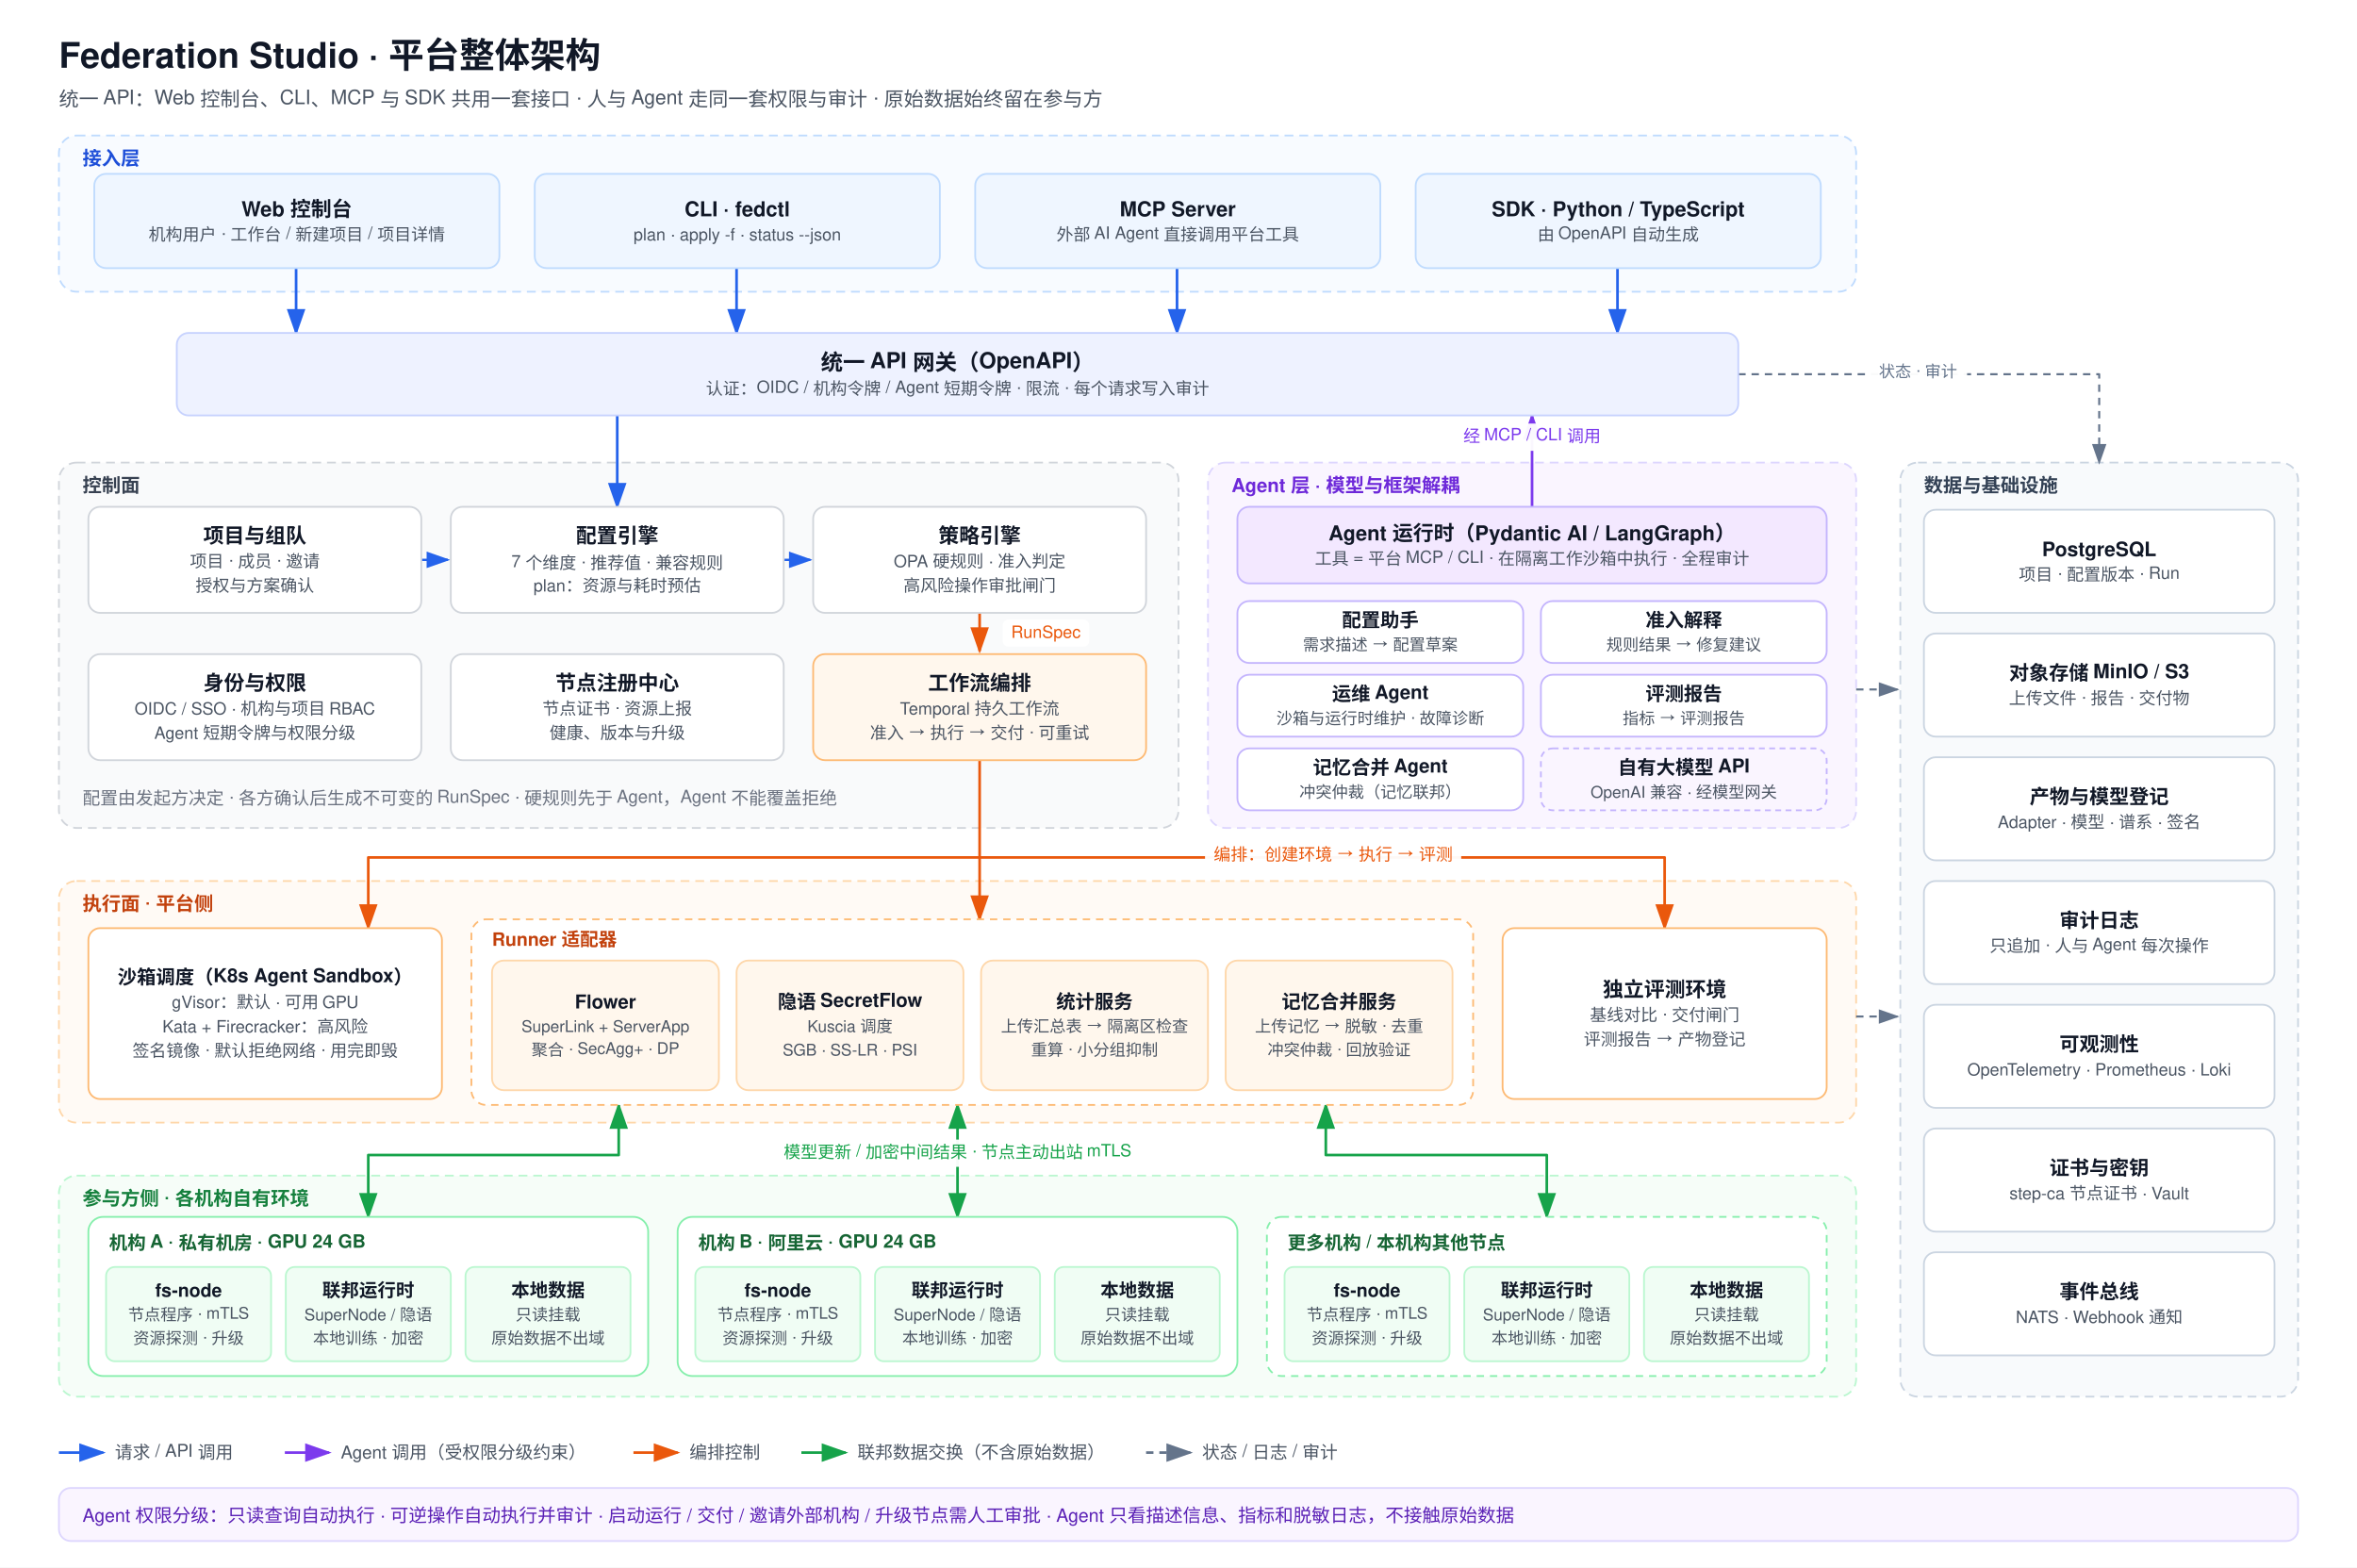
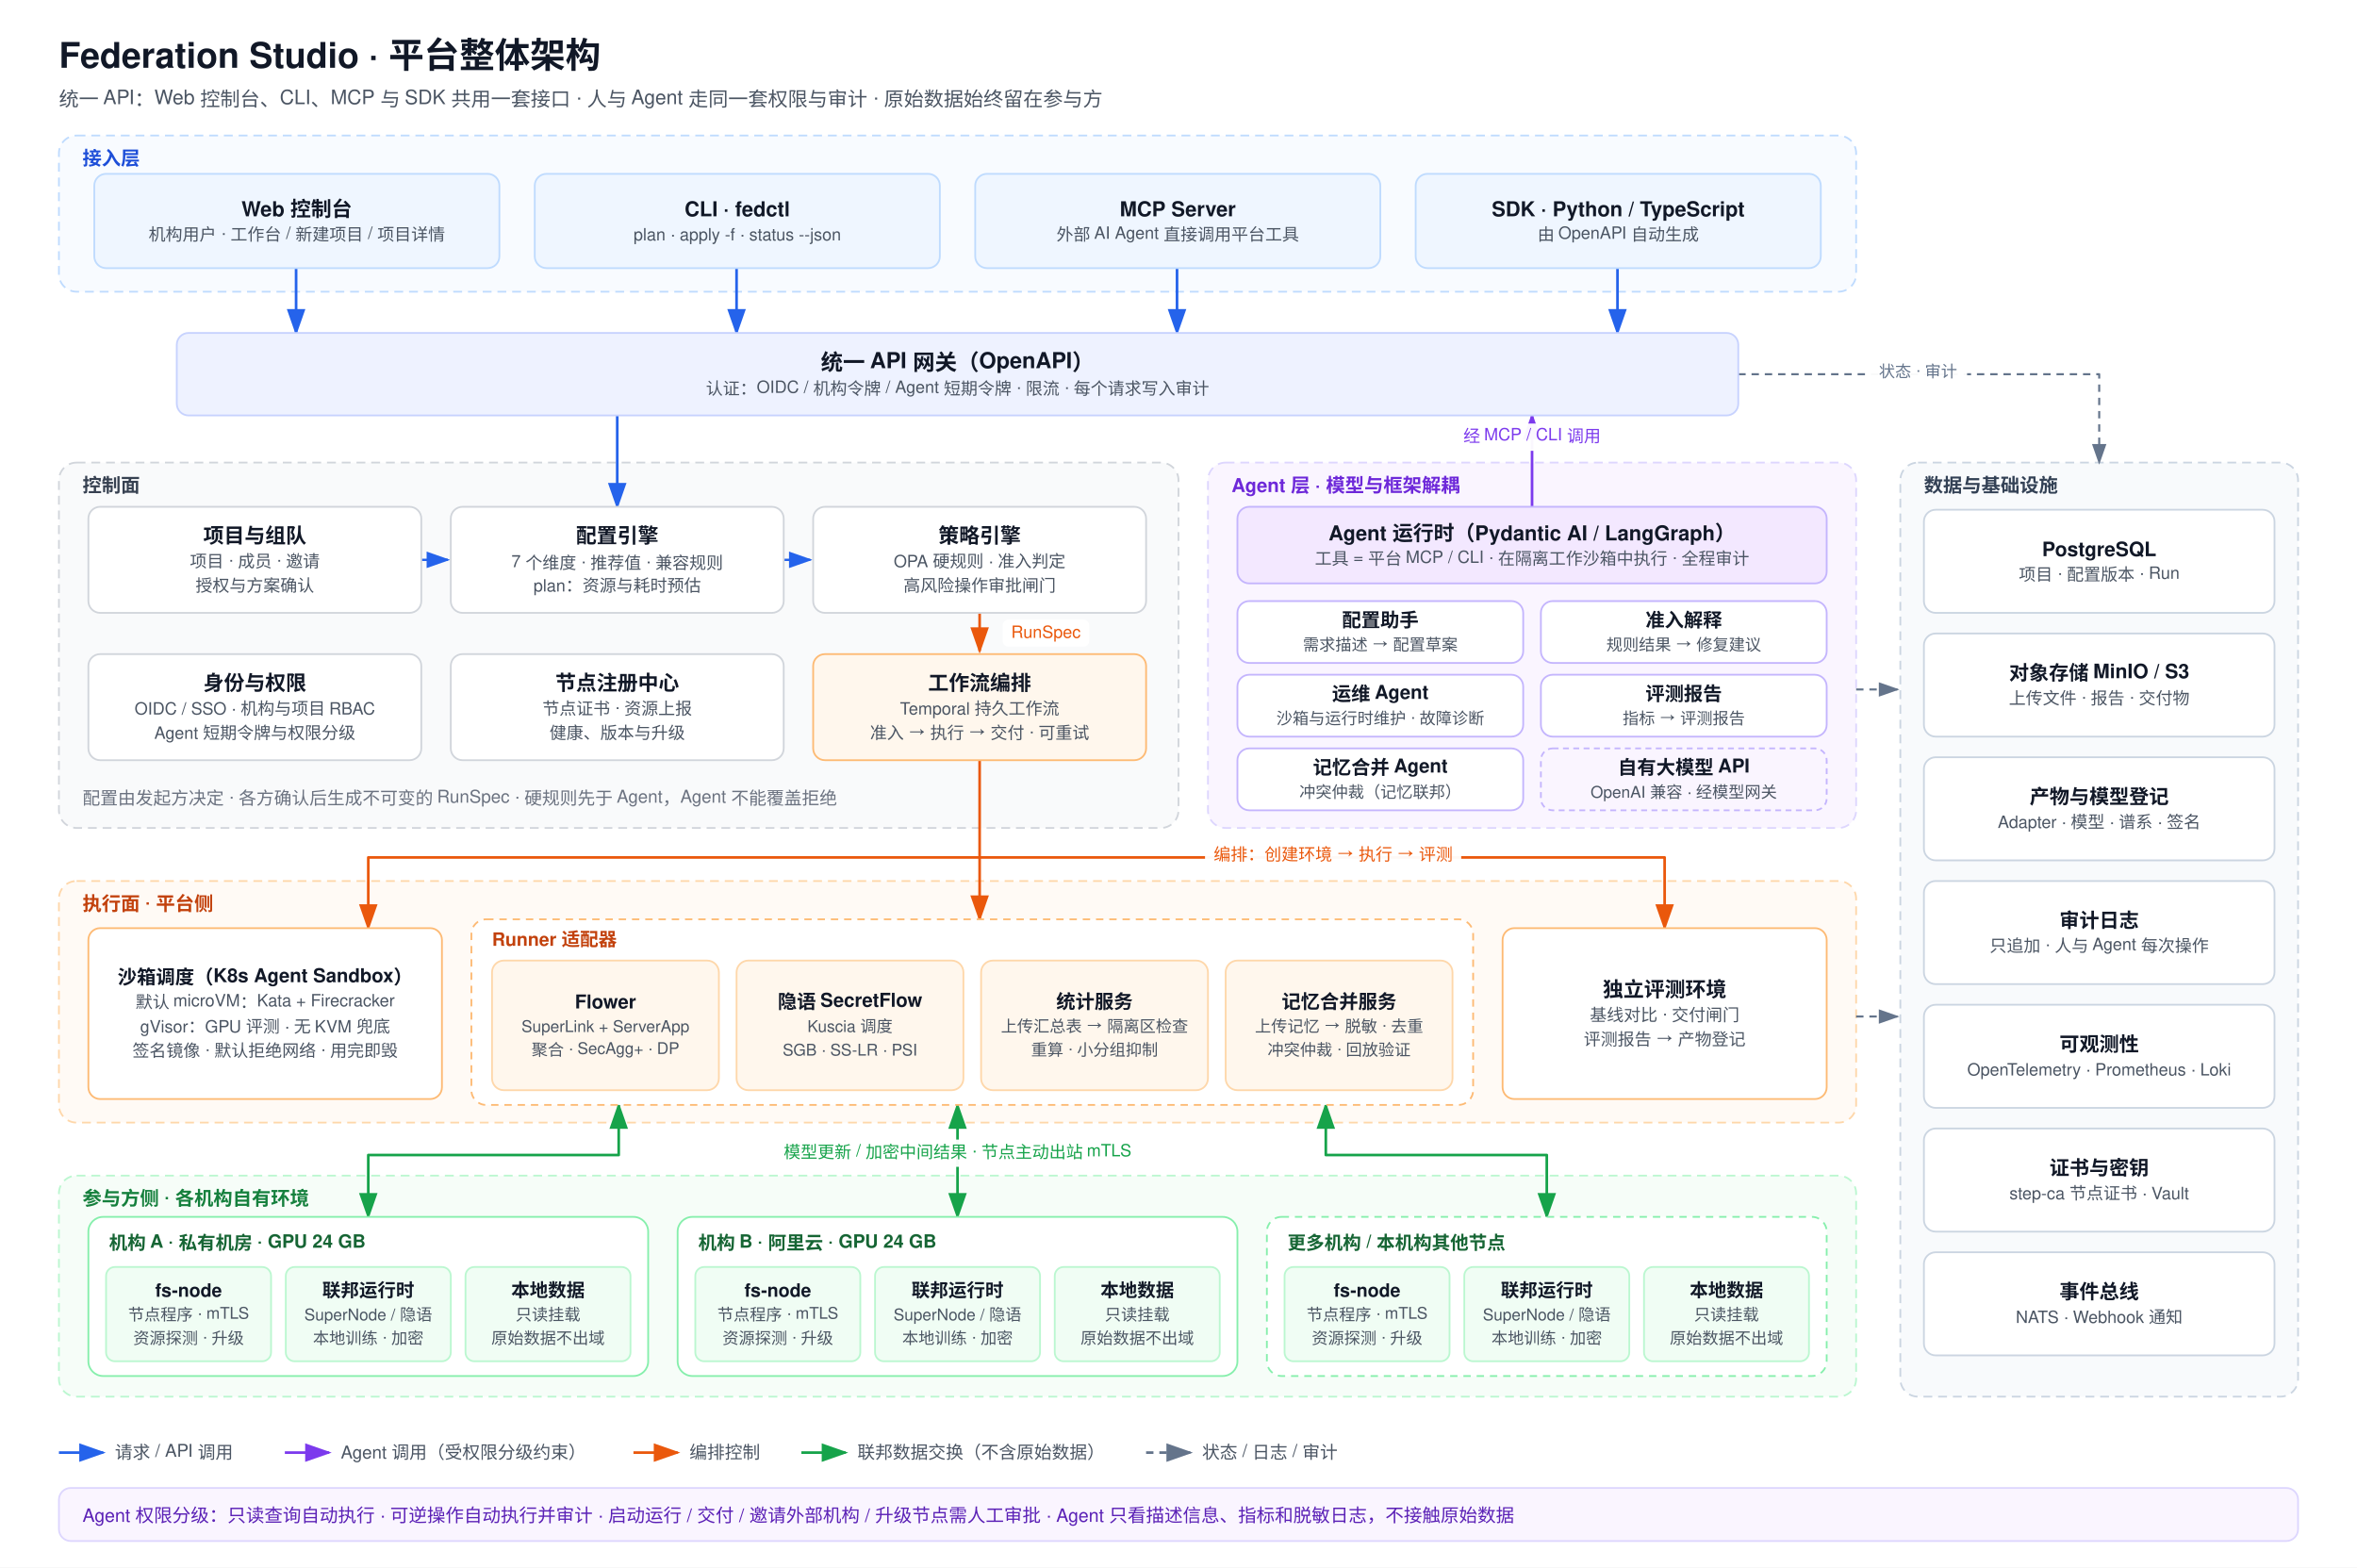
<svg xmlns="http://www.w3.org/2000/svg" viewBox="0 0 1600 1064" width="1600" height="1064">
  <style>text { font-family: 'Helvetica Neue', Helvetica, 'PingFang SC', 'Hiragino Sans GB', 'Heiti SC', 'Noto Sans CJK SC', 'Microsoft YaHei', Arial, sans-serif; }</style>
  <defs>
    <marker id="m-blue" markerWidth="10" markerHeight="7" refX="9" refY="3.5" orient="auto">
      <polygon points="0 0, 10 3.5, 0 7" fill="#2563eb" />
    </marker>
    <marker id="m-blue-start" markerWidth="10" markerHeight="7" refX="1" refY="3.5" orient="auto">
      <polygon points="10 0, 0 3.5, 10 7" fill="#2563eb" />
    </marker>
    <marker id="m-purple" markerWidth="10" markerHeight="7" refX="9" refY="3.5" orient="auto">
      <polygon points="0 0, 10 3.5, 0 7" fill="#7c3aed" />
    </marker>
    <marker id="m-purple-start" markerWidth="10" markerHeight="7" refX="1" refY="3.5" orient="auto">
      <polygon points="10 0, 0 3.5, 10 7" fill="#7c3aed" />
    </marker>
    <marker id="m-orange" markerWidth="10" markerHeight="7" refX="9" refY="3.5" orient="auto">
      <polygon points="0 0, 10 3.5, 0 7" fill="#ea580c" />
    </marker>
    <marker id="m-orange-start" markerWidth="10" markerHeight="7" refX="1" refY="3.5" orient="auto">
      <polygon points="10 0, 0 3.5, 10 7" fill="#ea580c" />
    </marker>
    <marker id="m-green" markerWidth="10" markerHeight="7" refX="9" refY="3.5" orient="auto">
      <polygon points="0 0, 10 3.5, 0 7" fill="#16a34a" />
    </marker>
    <marker id="m-green-start" markerWidth="10" markerHeight="7" refX="1" refY="3.5" orient="auto">
      <polygon points="10 0, 0 3.5, 10 7" fill="#16a34a" />
    </marker>
    <marker id="m-gray" markerWidth="10" markerHeight="7" refX="9" refY="3.5" orient="auto">
      <polygon points="0 0, 10 3.5, 0 7" fill="#64748b" />
    </marker>
    <marker id="m-gray-start" markerWidth="10" markerHeight="7" refX="1" refY="3.5" orient="auto">
      <polygon points="10 0, 0 3.5, 10 7" fill="#64748b" />
    </marker>
  </defs>
  <rect width="1600" height="1064" fill="#ffffff" />
  <text x="40" y="46" font-size="24" font-weight="700" fill="#111827" text-anchor="start">Federation Studio · 平台整体架构</text>
  <text x="40" y="72" font-size="13.5" font-weight="400" fill="#4b5563" text-anchor="start">统一 API：Web 控制台、CLI、MCP 与 SDK 共用一套接口 · 人与 Agent 走同一套权限与审计 · 原始数据始终留在参与方</text>
  <rect x="40" y="92" width="1220" height="106" rx="12" ry="12" fill="#f8fbff" stroke="#bfdbfe" stroke-width="1.2" stroke-dasharray="6,4" />
  <rect x="40" y="314" width="760" height="248" rx="12" ry="12" fill="#f9fafb" stroke="#d1d5db" stroke-width="1.2" stroke-dasharray="6,4" />
  <rect x="820" y="314" width="440" height="248" rx="12" ry="12" fill="#faf5ff" stroke="#ddd6fe" stroke-width="1.2" stroke-dasharray="6,4" />
  <rect x="40" y="598" width="1220" height="164" rx="12" ry="12" fill="#fffaf5" stroke="#fed7aa" stroke-width="1.2" stroke-dasharray="6,4" />
  <rect x="40" y="798" width="1220" height="150" rx="12" ry="12" fill="#f6fdf8" stroke="#bbf7d0" stroke-width="1.2" stroke-dasharray="6,4" />
  <rect x="1290" y="314" width="270" height="634" rx="12" ry="12" fill="#f8fafc" stroke="#cbd5e1" stroke-width="1.2" stroke-dasharray="6,4" />
  <text x="56" y="112" font-size="13" font-weight="700" fill="#1d4ed8" text-anchor="start">接入层</text>
  <text x="56" y="334" font-size="13" font-weight="700" fill="#374151" text-anchor="start">控制面</text>
  <text x="836" y="334" font-size="13" font-weight="700" fill="#6d28d9" text-anchor="start">Agent 层 · 模型与框架解耦</text>
  <text x="56" y="618" font-size="13" font-weight="700" fill="#c2410c" text-anchor="start">执行面 · 平台侧</text>
  <text x="56" y="818" font-size="13" font-weight="700" fill="#15803d" text-anchor="start">参与方侧 · 各机构自有环境</text>
  <text x="1306" y="334" font-size="13" font-weight="700" fill="#334155" text-anchor="start">数据与基础设施</text>
  <path d="M201,182 V226" fill="none" stroke="#2563eb" stroke-width="1.8" marker-end="url(#m-blue)" stroke-linejoin="round" />
  <path d="M500,182 V226" fill="none" stroke="#2563eb" stroke-width="1.8" marker-end="url(#m-blue)" stroke-linejoin="round" />
  <path d="M799,182 V226" fill="none" stroke="#2563eb" stroke-width="1.8" marker-end="url(#m-blue)" stroke-linejoin="round" />
  <path d="M1098,182 V226" fill="none" stroke="#2563eb" stroke-width="1.8" marker-end="url(#m-blue)" stroke-linejoin="round" />
  <path d="M419,282 V344" fill="none" stroke="#2563eb" stroke-width="1.8" marker-end="url(#m-blue)" stroke-linejoin="round" />
  <path d="M1040,344 V282" fill="none" stroke="#7c3aed" stroke-width="1.8" marker-end="url(#m-purple)" stroke-linejoin="round" />
  <path d="M1180,254 H1425 V314" fill="none" stroke="#64748b" stroke-width="1.4" stroke-dasharray="5,4" marker-end="url(#m-gray)" stroke-linejoin="round" />
  <path d="M286,380 H304" fill="none" stroke="#2563eb" stroke-width="1.6" marker-end="url(#m-blue)" stroke-linejoin="round" />
  <path d="M532,380 H550" fill="none" stroke="#2563eb" stroke-width="1.6" marker-end="url(#m-blue)" stroke-linejoin="round" />
  <path d="M665,416 V442" fill="none" stroke="#ea580c" stroke-width="1.8" marker-end="url(#m-orange)" stroke-linejoin="round" />
  <path d="M665,516 V582" fill="none" stroke="#ea580c" stroke-width="1.8" stroke-linejoin="round" />
  <path d="M665,582 H250 V630" fill="none" stroke="#ea580c" stroke-width="1.8" marker-end="url(#m-orange)" stroke-linejoin="round" />
  <path d="M665,582 V624" fill="none" stroke="#ea580c" stroke-width="1.8" marker-end="url(#m-orange)" stroke-linejoin="round" />
  <path d="M665,582 H1130 V630" fill="none" stroke="#ea580c" stroke-width="1.8" marker-end="url(#m-orange)" stroke-linejoin="round" />
  <path d="M420,750 V784 H250 V826" fill="none" stroke="#16a34a" stroke-width="1.8" marker-start="url(#m-green-start)" marker-end="url(#m-green)" stroke-linejoin="round" />
  <path d="M650,750 V826" fill="none" stroke="#16a34a" stroke-width="1.8" marker-start="url(#m-green-start)" marker-end="url(#m-green)" stroke-linejoin="round" />
  <path d="M900,750 V784 H1050 V826" fill="none" stroke="#16a34a" stroke-width="1.8" marker-start="url(#m-green-start)" marker-end="url(#m-green)" stroke-linejoin="round" />
  <path d="M1260,468 H1288" fill="none" stroke="#64748b" stroke-width="1.4" stroke-dasharray="5,4" marker-end="url(#m-gray)" stroke-linejoin="round" />
  <path d="M1260,690 H1288" fill="none" stroke="#64748b" stroke-width="1.4" stroke-dasharray="5,4" marker-end="url(#m-gray)" stroke-linejoin="round" />
  <rect x="64" y="118" width="275" height="64" rx="8" ry="8" fill="#eff6ff" stroke="#bfdbfe" stroke-width="1.2" />
  <text x="201.5" y="146.8" font-size="14" font-weight="600" fill="#111827" text-anchor="middle">Web 控制台</text>
  <text x="201.5" y="163.2" font-size="11.5" font-weight="400" fill="#4b5563" text-anchor="middle">机构用户 · 工作台 / 新建项目 / 项目详情</text>
  <rect x="363" y="118" width="275" height="64" rx="8" ry="8" fill="#eff6ff" stroke="#bfdbfe" stroke-width="1.2" />
  <text x="500.5" y="146.8" font-size="14" font-weight="600" fill="#111827" text-anchor="middle">CLI · fedctl</text>
  <text x="500.5" y="163.2" font-size="11.5" font-weight="400" fill="#4b5563" text-anchor="middle">plan · apply -f · status --json</text>
  <rect x="662" y="118" width="275" height="64" rx="8" ry="8" fill="#eff6ff" stroke="#bfdbfe" stroke-width="1.2" />
  <text x="799.5" y="146.8" font-size="14" font-weight="600" fill="#111827" text-anchor="middle">MCP Server</text>
  <text x="799.5" y="163.2" font-size="11.5" font-weight="400" fill="#4b5563" text-anchor="middle">外部 AI Agent 直接调用平台工具</text>
  <rect x="961" y="118" width="275" height="64" rx="8" ry="8" fill="#eff6ff" stroke="#bfdbfe" stroke-width="1.2" />
  <text x="1098.5" y="146.8" font-size="14" font-weight="600" fill="#111827" text-anchor="middle">SDK · Python / TypeScript</text>
  <text x="1098.5" y="163.2" font-size="11.5" font-weight="400" fill="#4b5563" text-anchor="middle">由 OpenAPI 自动生成</text>
  <rect x="120" y="226" width="1060" height="56" rx="8" ry="8" fill="#eef2ff" stroke="#c7d2fe" stroke-width="1.2" />
  <text x="650.0" y="251.2" font-size="15" font-weight="600" fill="#111827" text-anchor="middle">统一 API 网关（OpenAPI）</text>
  <text x="650.0" y="267.8" font-size="11.5" font-weight="400" fill="#4b5563" text-anchor="middle">认证：OIDC / 机构令牌 / Agent 短期令牌 · 限流 · 每个请求写入审计</text>
  <rect x="60" y="344" width="226" height="72" rx="8" ry="8" fill="#ffffff" stroke="#d1d5db" stroke-width="1.2" />
  <text x="173.0" y="368.5" font-size="14" font-weight="600" fill="#111827" text-anchor="middle">项目与组队</text>
  <text x="173.0" y="385.0" font-size="11.5" font-weight="400" fill="#4b5563" text-anchor="middle">项目 · 成员 · 邀请</text>
  <text x="173.0" y="401.5" font-size="11.5" font-weight="400" fill="#4b5563" text-anchor="middle">授权与方案确认</text>
  <rect x="306" y="344" width="226" height="72" rx="8" ry="8" fill="#ffffff" stroke="#d1d5db" stroke-width="1.2" />
  <text x="419.0" y="368.5" font-size="14" font-weight="600" fill="#111827" text-anchor="middle">配置引擎</text>
  <text x="419.0" y="385.0" font-size="11.5" font-weight="400" fill="#4b5563" text-anchor="middle">7 个维度 · 推荐值 · 兼容规则</text>
  <text x="419.0" y="401.5" font-size="11.5" font-weight="400" fill="#4b5563" text-anchor="middle">plan：资源与耗时预估</text>
  <rect x="552" y="344" width="226" height="72" rx="8" ry="8" fill="#ffffff" stroke="#d1d5db" stroke-width="1.2" />
  <text x="665.0" y="368.5" font-size="14" font-weight="600" fill="#111827" text-anchor="middle">策略引擎</text>
  <text x="665.0" y="385.0" font-size="11.5" font-weight="400" fill="#4b5563" text-anchor="middle">OPA 硬规则 · 准入判定</text>
  <text x="665.0" y="401.5" font-size="11.5" font-weight="400" fill="#4b5563" text-anchor="middle">高风险操作审批闸门</text>
  <rect x="60" y="444" width="226" height="72" rx="8" ry="8" fill="#ffffff" stroke="#d1d5db" stroke-width="1.2" />
  <text x="173.0" y="468.5" font-size="14" font-weight="600" fill="#111827" text-anchor="middle">身份与权限</text>
  <text x="173.0" y="485.0" font-size="11.5" font-weight="400" fill="#4b5563" text-anchor="middle">OIDC / SSO · 机构与项目 RBAC</text>
  <text x="173.0" y="501.5" font-size="11.5" font-weight="400" fill="#4b5563" text-anchor="middle">Agent 短期令牌与权限分级</text>
  <rect x="306" y="444" width="226" height="72" rx="8" ry="8" fill="#ffffff" stroke="#d1d5db" stroke-width="1.2" />
  <text x="419.0" y="468.5" font-size="14" font-weight="600" fill="#111827" text-anchor="middle">节点注册中心</text>
  <text x="419.0" y="485.0" font-size="11.5" font-weight="400" fill="#4b5563" text-anchor="middle">节点证书 · 资源上报</text>
  <text x="419.0" y="501.5" font-size="11.5" font-weight="400" fill="#4b5563" text-anchor="middle">健康、版本与升级</text>
  <rect x="552" y="444" width="226" height="72" rx="8" ry="8" fill="#fff7ed" stroke="#fdba74" stroke-width="1.2" />
  <text x="665.0" y="468.5" font-size="14" font-weight="600" fill="#111827" text-anchor="middle">工作流编排</text>
  <text x="665.0" y="485.0" font-size="11.5" font-weight="400" fill="#4b5563" text-anchor="middle">Temporal 持久工作流</text>
  <text x="665.0" y="501.5" font-size="11.5" font-weight="400" fill="#4b5563" text-anchor="middle">准入 → 执行 → 交付 · 可重试</text>
  <text x="56" y="546" font-size="12" font-weight="400" fill="#6b7280" text-anchor="start">配置由发起方决定 · 各方确认后生成不可变的 RunSpec · 硬规则先于 Agent，Agent 不能覆盖拒绝</text>
  <rect x="840" y="344" width="400" height="52" rx="8" ry="8" fill="#f3e8ff" stroke="#c4b5fd" stroke-width="1.2" />
  <text x="1040.0" y="366.8" font-size="14" font-weight="600" fill="#111827" text-anchor="middle">Agent 运行时（Pydantic AI / LangGraph）</text>
  <text x="1040.0" y="383.2" font-size="11.5" font-weight="400" fill="#4b5563" text-anchor="middle">工具 = 平台 MCP / CLI · 在隔离工作沙箱中执行 · 全程审计</text>
  <rect x="840" y="408" width="194" height="42" rx="8" ry="8" fill="#ffffff" stroke="#c4b5fd" stroke-width="1.2" />
  <text x="937.0" y="425.5" font-size="13" font-weight="600" fill="#111827" text-anchor="middle">配置助手</text>
  <text x="937.0" y="441.5" font-size="11" font-weight="400" fill="#4b5563" text-anchor="middle">需求描述 → 配置草案</text>
  <rect x="1046" y="408" width="194" height="42" rx="8" ry="8" fill="#ffffff" stroke="#c4b5fd" stroke-width="1.2" />
  <text x="1143.0" y="425.5" font-size="13" font-weight="600" fill="#111827" text-anchor="middle">准入解释</text>
  <text x="1143.0" y="441.5" font-size="11" font-weight="400" fill="#4b5563" text-anchor="middle">规则结果 → 修复建议</text>
  <rect x="840" y="458" width="194" height="42" rx="8" ry="8" fill="#ffffff" stroke="#c4b5fd" stroke-width="1.2" />
  <text x="937.0" y="475.5" font-size="13" font-weight="600" fill="#111827" text-anchor="middle">运维 Agent</text>
  <text x="937.0" y="491.5" font-size="11" font-weight="400" fill="#4b5563" text-anchor="middle">沙箱与运行时维护 · 故障诊断</text>
  <rect x="1046" y="458" width="194" height="42" rx="8" ry="8" fill="#ffffff" stroke="#c4b5fd" stroke-width="1.2" />
  <text x="1143.0" y="475.5" font-size="13" font-weight="600" fill="#111827" text-anchor="middle">评测报告</text>
  <text x="1143.0" y="491.5" font-size="11" font-weight="400" fill="#4b5563" text-anchor="middle">指标 → 评测报告</text>
  <rect x="840" y="508" width="194" height="42" rx="8" ry="8" fill="#ffffff" stroke="#c4b5fd" stroke-width="1.2" />
  <text x="937.0" y="525.5" font-size="13" font-weight="600" fill="#111827" text-anchor="middle">记忆合并 Agent</text>
  <text x="937.0" y="541.5" font-size="11" font-weight="400" fill="#4b5563" text-anchor="middle">冲突仲裁（记忆联邦）</text>
  <rect x="1046" y="508" width="194" height="42" rx="8" ry="8" fill="#faf5ff" stroke="#c4b5fd" stroke-width="1.2" stroke-dasharray="4,3" />
  <text x="1143.0" y="525.5" font-size="13" font-weight="600" fill="#111827" text-anchor="middle">自有大模型 API</text>
  <text x="1143.0" y="541.5" font-size="11" font-weight="400" fill="#4b5563" text-anchor="middle">OpenAI 兼容 · 经模型网关</text>
  <rect x="60" y="630" width="240" height="116" rx="8" ry="8" fill="#ffffff" stroke="#fdba74" stroke-width="1.2" />
  <text x="180.0" y="667.8" font-size="13" font-weight="600" fill="#111827" text-anchor="middle">沙箱调度（K8s Agent Sandbox）</text>
-   <text x="180.0" y="684.2" font-size="11.5" font-weight="400" fill="#4b5563" text-anchor="middle">gVisor：默认 · 可用 GPU</text>
-   <text x="180.0" y="700.8" font-size="11.5" font-weight="400" fill="#4b5563" text-anchor="middle">Kata + Firecracker：高风险</text>
+   <text x="180.0" y="684.2" font-size="11.5" font-weight="400" fill="#4b5563" text-anchor="middle">默认 microVM：Kata + Firecracker</text>
+   <text x="180.0" y="700.8" font-size="11.5" font-weight="400" fill="#4b5563" text-anchor="middle">gVisor：GPU 评测 · 无 KVM 兜底</text>
  <text x="180.0" y="717.2" font-size="11.5" font-weight="400" fill="#4b5563" text-anchor="middle">签名镜像 · 默认拒绝网络 · 用完即毁</text>
  <rect x="320" y="624" width="680" height="126" rx="10" ry="10" fill="#ffffff" stroke="#fdba74" stroke-width="1.2" stroke-dasharray="5,4" />
  <text x="334" y="642" font-size="12.5" font-weight="700" fill="#c2410c" text-anchor="start">Runner 适配器</text>
  <rect x="334" y="652" width="154" height="88" rx="8" ry="8" fill="#fff7ed" stroke="#fed7aa" stroke-width="1.2" />
  <text x="411.0" y="684.5" font-size="13" font-weight="600" fill="#111827" text-anchor="middle">Flower</text>
  <text x="411.0" y="700.5" font-size="11" font-weight="400" fill="#4b5563" text-anchor="middle">SuperLink + ServerApp</text>
  <text x="411.0" y="716.5" font-size="11" font-weight="400" fill="#4b5563" text-anchor="middle">聚合 · SecAgg+ · DP</text>
  <rect x="500" y="652" width="154" height="88" rx="8" ry="8" fill="#fff7ed" stroke="#fed7aa" stroke-width="1.2" />
  <text x="577.0" y="684.5" font-size="13" font-weight="600" fill="#111827" text-anchor="middle">隐语 SecretFlow</text>
  <text x="577.0" y="700.5" font-size="11" font-weight="400" fill="#4b5563" text-anchor="middle">Kuscia 调度</text>
  <text x="577.0" y="716.5" font-size="11" font-weight="400" fill="#4b5563" text-anchor="middle">SGB · SS-LR · PSI</text>
  <rect x="666" y="652" width="154" height="88" rx="8" ry="8" fill="#fff7ed" stroke="#fed7aa" stroke-width="1.2" />
  <text x="743.0" y="684.5" font-size="13" font-weight="600" fill="#111827" text-anchor="middle">统计服务</text>
  <text x="743.0" y="700.5" font-size="11" font-weight="400" fill="#4b5563" text-anchor="middle">上传汇总表 → 隔离区检查</text>
  <text x="743.0" y="716.5" font-size="11" font-weight="400" fill="#4b5563" text-anchor="middle">重算 · 小分组抑制</text>
  <rect x="832" y="652" width="154" height="88" rx="8" ry="8" fill="#fff7ed" stroke="#fed7aa" stroke-width="1.2" />
  <text x="909.0" y="684.5" font-size="13" font-weight="600" fill="#111827" text-anchor="middle">记忆合并服务</text>
  <text x="909.0" y="700.5" font-size="11" font-weight="400" fill="#4b5563" text-anchor="middle">上传记忆 → 脱敏 · 去重</text>
  <text x="909.0" y="716.5" font-size="11" font-weight="400" fill="#4b5563" text-anchor="middle">冲突仲裁 · 回放验证</text>
  <rect x="1020" y="630" width="220" height="116" rx="8" ry="8" fill="#ffffff" stroke="#fdba74" stroke-width="1.2" />
  <text x="1130.0" y="676.5" font-size="14" font-weight="600" fill="#111827" text-anchor="middle">独立评测环境</text>
  <text x="1130.0" y="693.0" font-size="11.5" font-weight="400" fill="#4b5563" text-anchor="middle">基线对比 · 交付闸门</text>
  <text x="1130.0" y="709.5" font-size="11.5" font-weight="400" fill="#4b5563" text-anchor="middle">评测报告 → 产物登记</text>
  <rect x="60" y="826" width="380" height="108" rx="10" ry="10" fill="#ffffff" stroke="#86efac" stroke-width="1.2" />
  <text x="74" y="848" font-size="12.5" font-weight="700" fill="#166534" text-anchor="start">机构 A · 私有机房 · GPU 24 GB</text>
  <rect x="72" y="860" width="112" height="64" rx="6" ry="6" fill="#f0fdf4" stroke="#bbf7d0" stroke-width="1.2" />
  <text x="128.0" y="880.2" font-size="12.5" font-weight="600" fill="#111827" text-anchor="middle">fs-node</text>
  <text x="128.0" y="896.2" font-size="11" font-weight="400" fill="#4b5563" text-anchor="middle">节点程序 · mTLS</text>
  <text x="128.0" y="912.2" font-size="11" font-weight="400" fill="#4b5563" text-anchor="middle">资源探测 · 升级</text>
  <rect x="194" y="860" width="112" height="64" rx="6" ry="6" fill="#f0fdf4" stroke="#bbf7d0" stroke-width="1.2" />
  <text x="250.0" y="880.2" font-size="12.5" font-weight="600" fill="#111827" text-anchor="middle">联邦运行时</text>
  <text x="250.0" y="896.2" font-size="11" font-weight="400" fill="#4b5563" text-anchor="middle">SuperNode / 隐语</text>
  <text x="250.0" y="912.2" font-size="11" font-weight="400" fill="#4b5563" text-anchor="middle">本地训练 · 加密</text>
  <rect x="316" y="860" width="112" height="64" rx="6" ry="6" fill="#f0fdf4" stroke="#bbf7d0" stroke-width="1.2" />
  <text x="372.0" y="880.2" font-size="12.5" font-weight="600" fill="#111827" text-anchor="middle">本地数据</text>
  <text x="372.0" y="896.2" font-size="11" font-weight="400" fill="#4b5563" text-anchor="middle">只读挂载</text>
  <text x="372.0" y="912.2" font-size="11" font-weight="400" fill="#4b5563" text-anchor="middle">原始数据不出域</text>
  <rect x="460" y="826" width="380" height="108" rx="10" ry="10" fill="#ffffff" stroke="#86efac" stroke-width="1.2" />
  <text x="474" y="848" font-size="12.5" font-weight="700" fill="#166534" text-anchor="start">机构 B · 阿里云 · GPU 24 GB</text>
  <rect x="472" y="860" width="112" height="64" rx="6" ry="6" fill="#f0fdf4" stroke="#bbf7d0" stroke-width="1.2" />
  <text x="528.0" y="880.2" font-size="12.5" font-weight="600" fill="#111827" text-anchor="middle">fs-node</text>
  <text x="528.0" y="896.2" font-size="11" font-weight="400" fill="#4b5563" text-anchor="middle">节点程序 · mTLS</text>
  <text x="528.0" y="912.2" font-size="11" font-weight="400" fill="#4b5563" text-anchor="middle">资源探测 · 升级</text>
  <rect x="594" y="860" width="112" height="64" rx="6" ry="6" fill="#f0fdf4" stroke="#bbf7d0" stroke-width="1.2" />
  <text x="650.0" y="880.2" font-size="12.5" font-weight="600" fill="#111827" text-anchor="middle">联邦运行时</text>
  <text x="650.0" y="896.2" font-size="11" font-weight="400" fill="#4b5563" text-anchor="middle">SuperNode / 隐语</text>
  <text x="650.0" y="912.2" font-size="11" font-weight="400" fill="#4b5563" text-anchor="middle">本地训练 · 加密</text>
  <rect x="716" y="860" width="112" height="64" rx="6" ry="6" fill="#f0fdf4" stroke="#bbf7d0" stroke-width="1.2" />
  <text x="772.0" y="880.2" font-size="12.5" font-weight="600" fill="#111827" text-anchor="middle">本地数据</text>
  <text x="772.0" y="896.2" font-size="11" font-weight="400" fill="#4b5563" text-anchor="middle">只读挂载</text>
  <text x="772.0" y="912.2" font-size="11" font-weight="400" fill="#4b5563" text-anchor="middle">原始数据不出域</text>
  <rect x="860" y="826" width="380" height="108" rx="10" ry="10" fill="#ffffff" stroke="#86efac" stroke-width="1.2" stroke-dasharray="5,4" />
  <text x="874" y="848" font-size="12.5" font-weight="700" fill="#166534" text-anchor="start">更多机构 / 本机构其他节点</text>
  <rect x="872" y="860" width="112" height="64" rx="6" ry="6" fill="#f0fdf4" stroke="#bbf7d0" stroke-width="1.2" />
  <text x="928.0" y="880.2" font-size="12.5" font-weight="600" fill="#111827" text-anchor="middle">fs-node</text>
  <text x="928.0" y="896.2" font-size="11" font-weight="400" fill="#4b5563" text-anchor="middle">节点程序 · mTLS</text>
  <text x="928.0" y="912.2" font-size="11" font-weight="400" fill="#4b5563" text-anchor="middle">资源探测 · 升级</text>
  <rect x="994" y="860" width="112" height="64" rx="6" ry="6" fill="#f0fdf4" stroke="#bbf7d0" stroke-width="1.2" />
  <text x="1050.0" y="880.2" font-size="12.5" font-weight="600" fill="#111827" text-anchor="middle">联邦运行时</text>
  <text x="1050.0" y="896.2" font-size="11" font-weight="400" fill="#4b5563" text-anchor="middle">SuperNode / 隐语</text>
  <text x="1050.0" y="912.2" font-size="11" font-weight="400" fill="#4b5563" text-anchor="middle">本地训练 · 加密</text>
  <rect x="1116" y="860" width="112" height="64" rx="6" ry="6" fill="#f0fdf4" stroke="#bbf7d0" stroke-width="1.2" />
  <text x="1172.0" y="880.2" font-size="12.5" font-weight="600" fill="#111827" text-anchor="middle">本地数据</text>
  <text x="1172.0" y="896.2" font-size="11" font-weight="400" fill="#4b5563" text-anchor="middle">只读挂载</text>
  <text x="1172.0" y="912.2" font-size="11" font-weight="400" fill="#4b5563" text-anchor="middle">原始数据不出域</text>
  <rect x="1306" y="346" width="238" height="70" rx="8" ry="8" fill="#ffffff" stroke="#cbd5e1" stroke-width="1.2" />
  <text x="1425.0" y="377.5" font-size="13.5" font-weight="600" fill="#111827" text-anchor="middle">PostgreSQL</text>
  <text x="1425.0" y="394.0" font-size="11.5" font-weight="400" fill="#4b5563" text-anchor="middle">项目 · 配置版本 · Run</text>
  <rect x="1306" y="430" width="238" height="70" rx="8" ry="8" fill="#ffffff" stroke="#cbd5e1" stroke-width="1.2" />
  <text x="1425.0" y="461.5" font-size="13.5" font-weight="600" fill="#111827" text-anchor="middle">对象存储 MinIO / S3</text>
  <text x="1425.0" y="478.0" font-size="11.5" font-weight="400" fill="#4b5563" text-anchor="middle">上传文件 · 报告 · 交付物</text>
  <rect x="1306" y="514" width="238" height="70" rx="8" ry="8" fill="#ffffff" stroke="#cbd5e1" stroke-width="1.2" />
  <text x="1425.0" y="545.5" font-size="13.5" font-weight="600" fill="#111827" text-anchor="middle">产物与模型登记</text>
  <text x="1425.0" y="562.0" font-size="11.5" font-weight="400" fill="#4b5563" text-anchor="middle">Adapter · 模型 · 谱系 · 签名</text>
  <rect x="1306" y="598" width="238" height="70" rx="8" ry="8" fill="#ffffff" stroke="#cbd5e1" stroke-width="1.2" />
  <text x="1425.0" y="629.5" font-size="13.5" font-weight="600" fill="#111827" text-anchor="middle">审计日志</text>
  <text x="1425.0" y="646.0" font-size="11.5" font-weight="400" fill="#4b5563" text-anchor="middle">只追加 · 人与 Agent 每次操作</text>
  <rect x="1306" y="682" width="238" height="70" rx="8" ry="8" fill="#ffffff" stroke="#cbd5e1" stroke-width="1.2" />
  <text x="1425.0" y="713.5" font-size="13.5" font-weight="600" fill="#111827" text-anchor="middle">可观测性</text>
  <text x="1425.0" y="730.0" font-size="11.5" font-weight="400" fill="#4b5563" text-anchor="middle">OpenTelemetry · Prometheus · Loki</text>
  <rect x="1306" y="766" width="238" height="70" rx="8" ry="8" fill="#ffffff" stroke="#cbd5e1" stroke-width="1.2" />
  <text x="1425.0" y="797.5" font-size="13.5" font-weight="600" fill="#111827" text-anchor="middle">证书与密钥</text>
  <text x="1425.0" y="814.0" font-size="11.5" font-weight="400" fill="#4b5563" text-anchor="middle">step-ca 节点证书 · Vault</text>
  <rect x="1306" y="850" width="238" height="70" rx="8" ry="8" fill="#ffffff" stroke="#cbd5e1" stroke-width="1.2" />
  <text x="1425.0" y="881.5" font-size="13.5" font-weight="600" fill="#111827" text-anchor="middle">事件总线</text>
  <text x="1425.0" y="898.0" font-size="11.5" font-weight="400" fill="#4b5563" text-anchor="middle">NATS · Webhook 通知</text>
  <rect x="986.0" y="287.5" width="107.9" height="18.5" rx="4" fill="#ffffff" opacity="0.96" />
  <text x="1040" y="300" font-size="11.5" font-weight="500" fill="#7c3aed" text-anchor="middle">经 MCP / CLI 调用</text>
  <rect x="680.7" y="420.5" width="58.7" height="18.5" rx="4" fill="#ffffff" opacity="0.96" />
  <text x="710" y="433" font-size="11.5" font-weight="500" fill="#ea580c" text-anchor="middle">RunSpec</text>
  <rect x="818.0" y="571.5" width="173.9" height="18.5" rx="4" fill="#ffffff" opacity="0.96" />
  <text x="905" y="584" font-size="11.5" font-weight="500" fill="#ea580c" text-anchor="middle">编排：创建环境 → 执行 → 评测</text>
  <rect x="524.3" y="773.5" width="251.4" height="18.5" rx="4" fill="#ffffff" opacity="0.96" />
  <text x="650" y="786" font-size="11.5" font-weight="500" fill="#16a34a" text-anchor="middle">模型更新 / 加密中间结果 · 节点主动出站 mTLS</text>
  <rect x="1268.7" y="244.0" width="66.6" height="18.0" rx="4" fill="#ffffff" opacity="0.96" />
  <text x="1302" y="256" font-size="11" font-weight="500" fill="#64748b" text-anchor="middle">状态 · 审计</text>
  <path d="M40,986 H70" fill="none" stroke="#2563eb" stroke-width="1.8" marker-end="url(#m-blue)" stroke-linejoin="round" />
  <text x="78" y="990" font-size="12" font-weight="400" fill="#4b5563" text-anchor="start">请求 / API 调用</text>
  <path d="M193.36,986 H223.36" fill="none" stroke="#7c3aed" stroke-width="1.8" marker-end="url(#m-purple)" stroke-linejoin="round" />
  <text x="231.36" y="990" font-size="12" font-weight="400" fill="#4b5563" text-anchor="start">Agent 调用（受权限分级约束）</text>
  <path d="M430.0,986 H460.0" fill="none" stroke="#ea580c" stroke-width="1.8" marker-end="url(#m-orange)" stroke-linejoin="round" />
  <text x="468.0" y="990" font-size="12" font-weight="400" fill="#4b5563" text-anchor="start">编排控制</text>
  <path d="M544.0,986 H574.0" fill="none" stroke="#16a34a" stroke-width="1.8" marker-end="url(#m-green)" stroke-linejoin="round" />
  <text x="582.0" y="990" font-size="12" font-weight="400" fill="#4b5563" text-anchor="start">联邦数据交换（不含原始数据）</text>
  <path d="M778.0,986 H808.0" fill="none" stroke="#64748b" stroke-width="1.8" stroke-dasharray="5,4" marker-end="url(#m-gray)" stroke-linejoin="round" />
  <text x="816.0" y="990" font-size="12" font-weight="400" fill="#4b5563" text-anchor="start">状态 / 日志 / 审计</text>
  <rect x="40" y="1010" width="1520" height="36" rx="8" ry="8" fill="#faf5ff" stroke="#ddd6fe" stroke-width="1.2" />
  <text x="56" y="1033" font-size="12.5" font-weight="500" fill="#5b21b6" text-anchor="start">Agent 权限分级：只读查询自动执行 · 可逆操作自动执行并审计 · 启动运行 / 交付 / 邀请外部机构 / 升级节点需人工审批 · Agent 只看描述信息、指标和脱敏日志，不接触原始数据</text>
</svg>
